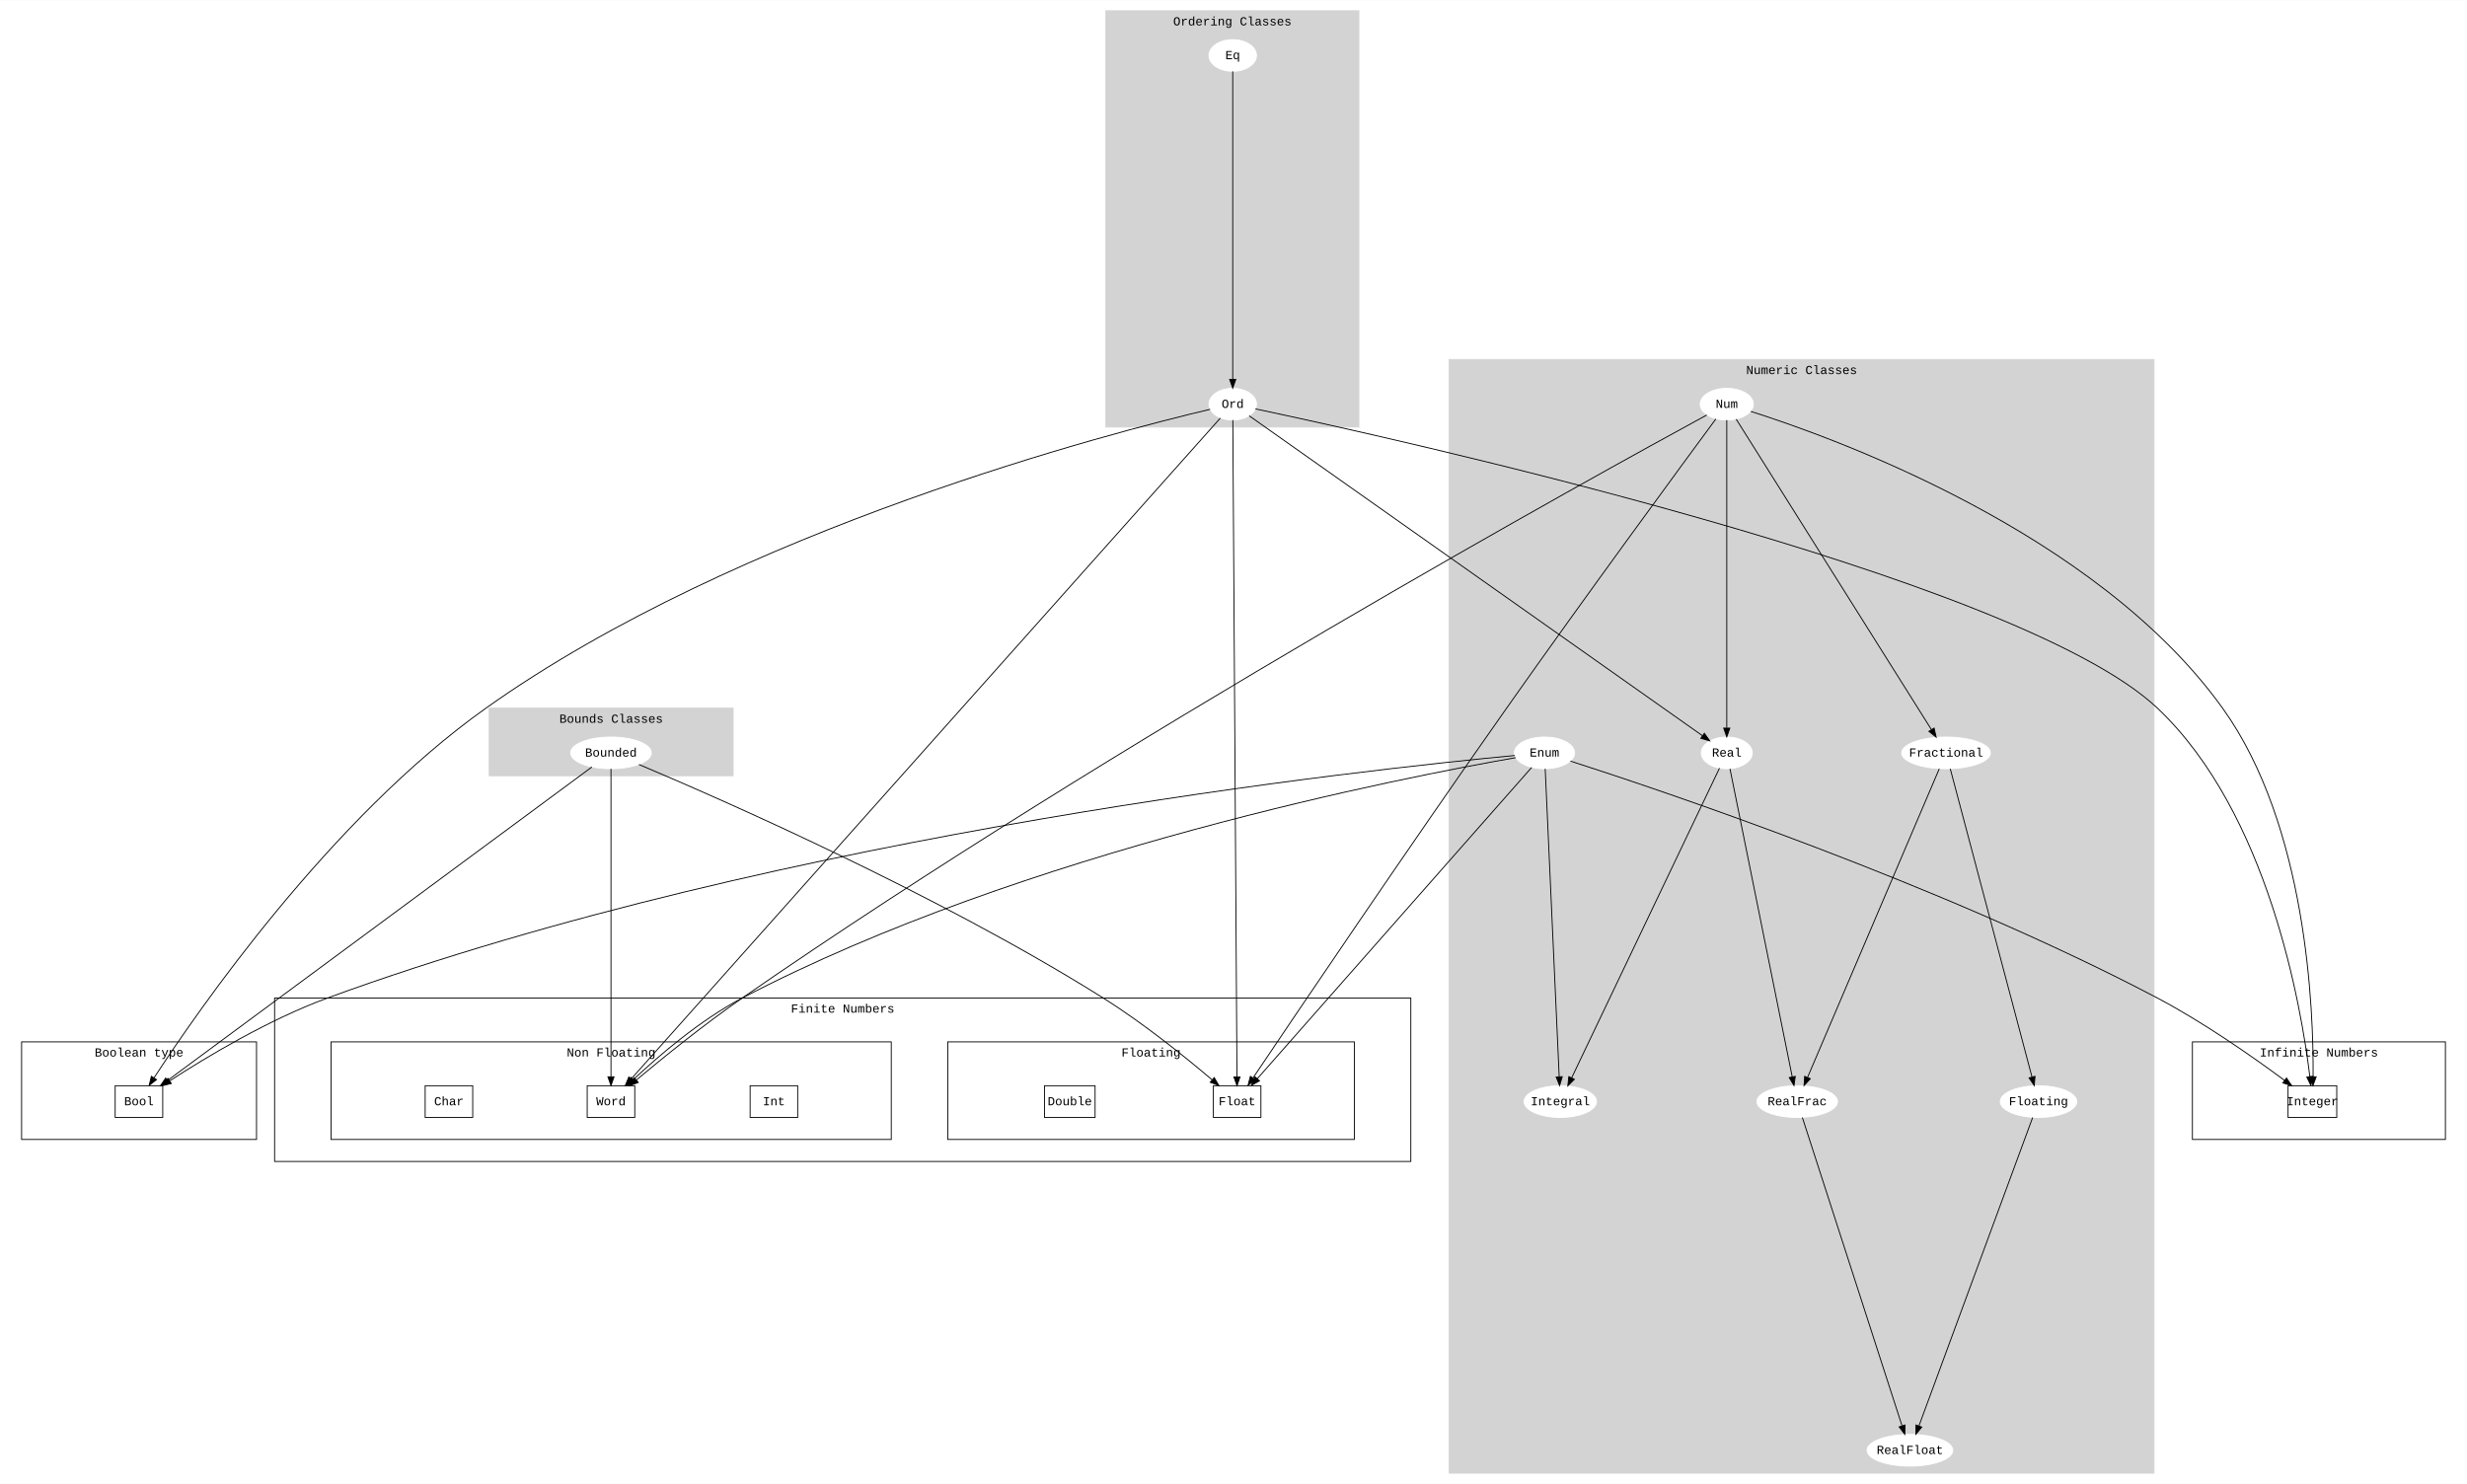
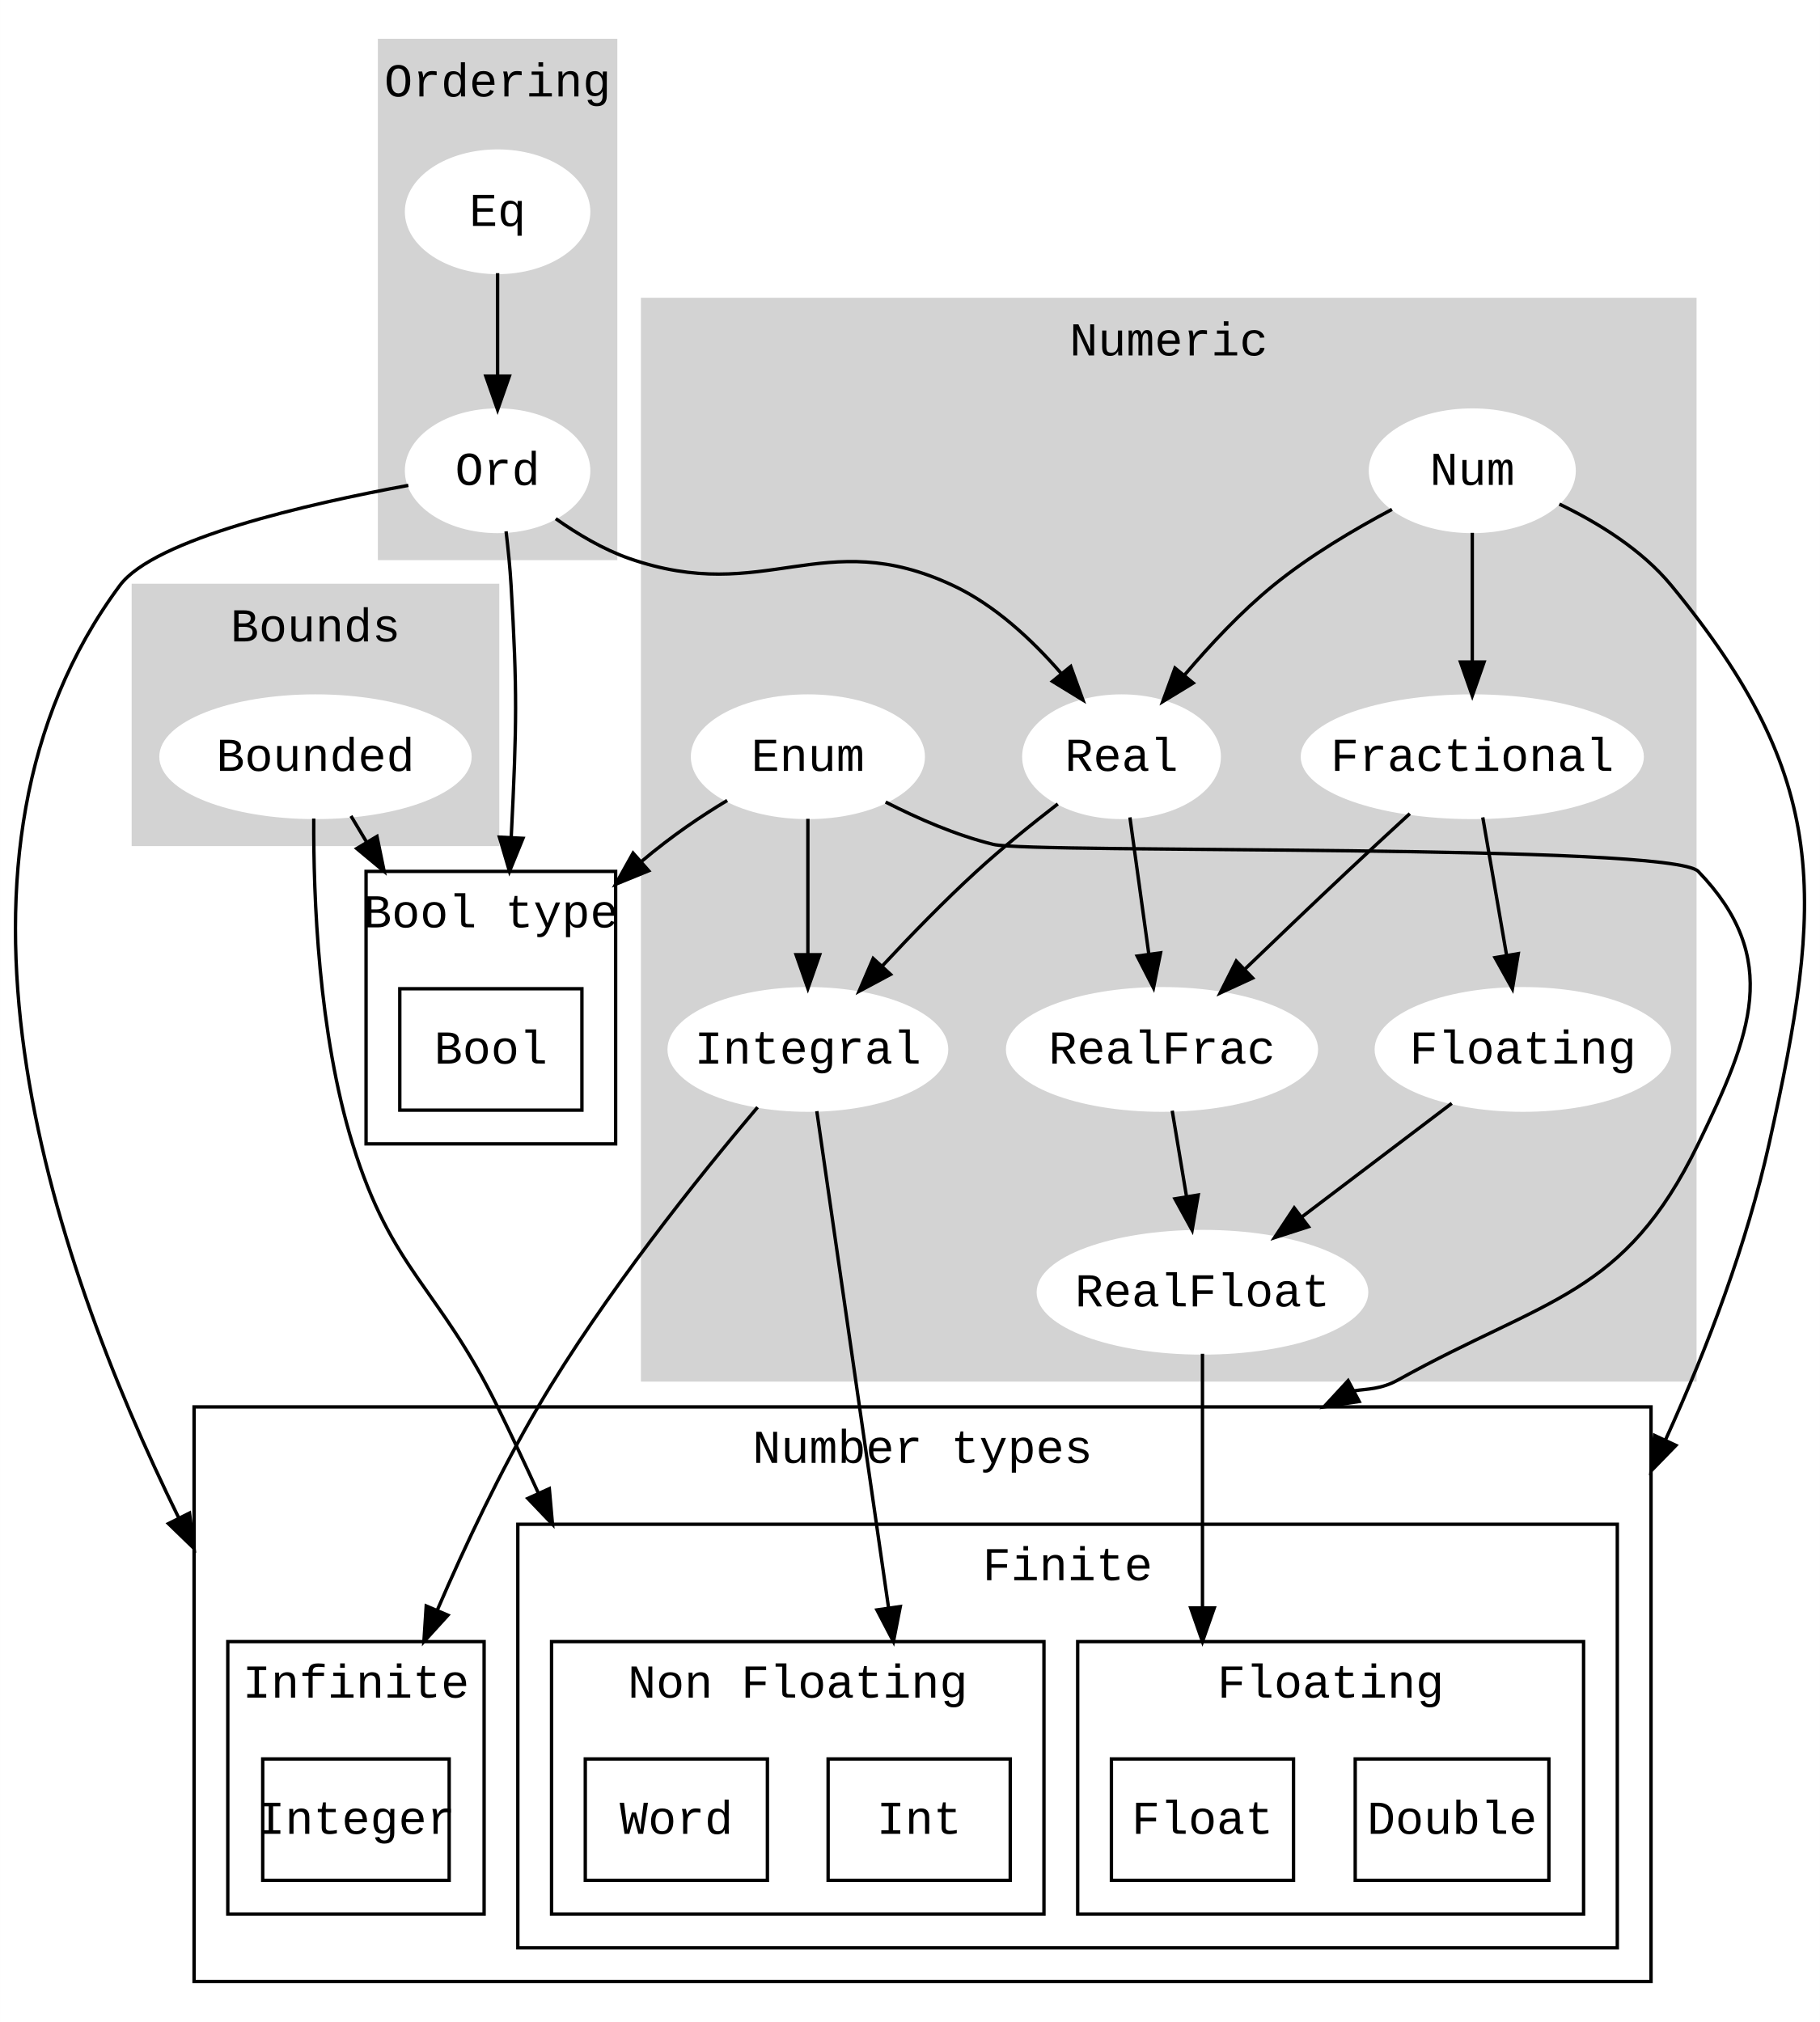
- <svg xmlns="http://www.w3.org/2000/svg" width="2801pt" height="1685pt" viewBox="0.00 0.00 2801.33 1684.80">
-   <g id="graph0" class="graph" transform="scale(1 1) rotate(0) translate(4 1680.8)">
-     <polygon fill="#ffffff" stroke="transparent" points="-4,4 -4,-1680.8 2797.333,-1680.8 2797.333,4 -4,4" />
+ <svg xmlns="http://www.w3.org/2000/svg" width="540pt" height="600pt" viewBox="0.00 0.00 539.60 599.60">
+   <g id="graph0" class="graph" transform="scale(1 1) rotate(0) translate(4 595.6)">
+     <polygon fill="#ffffff" stroke="transparent" points="-4,4 -4,-595.6 535.598,-595.6 535.598,4 -4,4" />
    <g id="clust1" class="cluster">
-       <polygon fill="none" stroke="#000000" points="20.52,-387 20.52,-497.8 287.285,-497.8 287.285,-387 20.52,-387" />
-       <text text-anchor="middle" x="153.903" y="-481.2" font-family="Liberation Mono" font-size="14.00" fill="#000000">Boolean type</text>
+       <polygon fill="none" stroke="#000000" points="104.52,-256.4 104.52,-337.2 178.52,-337.2 178.52,-256.4 104.52,-256.4" />
+       <text text-anchor="middle" x="141.52" y="-320.6" font-family="Liberation Mono" font-size="14.00" fill="#000000">Bool type</text>
    </g>
    <g id="clust2" class="cluster">
-       <polygon fill="none" stroke="#000000" points="307.805,-362 307.805,-547.6 1598.023,-547.6 1598.023,-362 307.805,-362" />
-       <text text-anchor="middle" x="952.914" y="-531" font-family="Liberation Mono" font-size="14.00" fill="#000000">Finite Numbers</text>
+       <polygon fill="none" stroke="#000000" points="53.52,-8 53.52,-178.4 485.52,-178.4 485.52,-8 53.52,-8" />
+       <text text-anchor="middle" x="269.52" y="-161.8" font-family="Liberation Mono" font-size="14.00" fill="#000000">Number types</text>
    </g>
    <g id="clust3" class="cluster">
-       <polygon fill="none" stroke="#000000" points="371.931,-387 371.931,-497.8 1008.062,-497.8 1008.062,-387 371.931,-387" />
-       <text text-anchor="middle" x="689.997" y="-481.2" font-family="Liberation Mono" font-size="14.00" fill="#000000">Non Floating</text>
+       <polygon fill="none" stroke="#000000" points="149.52,-18 149.52,-143.6 475.52,-143.6 475.52,-18 149.52,-18" />
+       <text text-anchor="middle" x="312.52" y="-127" font-family="Liberation Mono" font-size="14.00" fill="#000000">Finite</text>
    </g>
-     <g id="clust5" class="cluster">
-       <polygon fill="none" stroke="#000000" points="1072.189,-387 1072.189,-497.8 1533.897,-497.8 1533.897,-387 1072.189,-387" />
-       <text text-anchor="middle" x="1303.043" y="-481.2" font-family="Liberation Mono" font-size="14.00" fill="#000000">Floating</text>
+     <g id="clust4" class="cluster">
+       <polygon fill="none" stroke="#000000" points="159.52,-28 159.52,-108.8 305.52,-108.8 305.52,-28 159.52,-28" />
+       <text text-anchor="middle" x="232.52" y="-92.2" font-family="Liberation Mono" font-size="14.00" fill="#000000">Non Floating</text>
    </g>
-     <g id="clust7" class="cluster">
-       <polygon fill="none" stroke="#000000" points="2485.528,-387 2485.528,-497.8 2772.813,-497.8 2772.813,-387 2485.528,-387" />
-       <text text-anchor="middle" x="2629.171" y="-481.2" font-family="Liberation Mono" font-size="14.00" fill="#000000">Infinite Numbers</text>
+     <g id="clust6" class="cluster">
+       <polygon fill="none" stroke="#000000" points="315.52,-28 315.52,-108.8 465.52,-108.8 465.52,-28 315.52,-28" />
+       <text text-anchor="middle" x="390.52" y="-92.2" font-family="Liberation Mono" font-size="14.00" fill="#000000">Floating</text>
    </g>
    <g id="clust8" class="cluster">
-       <polygon fill="#d3d3d3" stroke="#d3d3d3" points="1251.742,-1196 1251.742,-1668.8 1539.027,-1668.8 1539.027,-1196 1251.742,-1196" />
-       <text text-anchor="middle" x="1395.384" y="-1652.2" font-family="Liberation Mono" font-size="14.00" fill="#000000">Ordering Classes</text>
+       <polygon fill="none" stroke="#000000" points="63.52,-28 63.52,-108.8 139.52,-108.8 139.52,-28 63.52,-28" />
+       <text text-anchor="middle" x="101.52" y="-92.2" font-family="Liberation Mono" font-size="14.00" fill="#000000">Infinite</text>
    </g>
    <g id="clust9" class="cluster">
-       <polygon fill="#d3d3d3" stroke="#d3d3d3" points="551.485,-800 551.485,-876.8 828.509,-876.8 828.509,-800 551.485,-800" />
-       <text text-anchor="middle" x="689.997" y="-860.2" font-family="Liberation Mono" font-size="14.00" fill="#000000">Bounds Classes</text>
+       <polygon fill="#d3d3d3" stroke="#d3d3d3" points="108.52,-430 108.52,-583.6 178.52,-583.6 178.52,-430 108.52,-430" />
+       <text text-anchor="middle" x="143.52" y="-567" font-family="Liberation Mono" font-size="14.00" fill="#000000">Ordering</text>
    </g>
    <g id="clust10" class="cluster">
-       <polygon fill="#d3d3d3" stroke="#d3d3d3" points="1641.628,-8 1641.628,-1272.8 2441.922,-1272.8 2441.922,-8 1641.628,-8" />
-       <text text-anchor="middle" x="2041.775" y="-1256.2" font-family="Liberation Mono" font-size="14.00" fill="#000000">Numeric Classes</text>
+       <polygon fill="#d3d3d3" stroke="#d3d3d3" points="35.52,-345.2 35.52,-422 143.52,-422 143.52,-345.2 35.52,-345.2" />
+       <text text-anchor="middle" x="89.52" y="-405.4" font-family="Liberation Mono" font-size="14.00" fill="#000000">Bounds</text>
+     </g>
+     <g id="clust11" class="cluster">
+       <polygon fill="#d3d3d3" stroke="#d3d3d3" points="186.52,-186.4 186.52,-506.8 498.52,-506.8 498.52,-186.4 186.52,-186.4" />
+       <text text-anchor="middle" x="342.52" y="-490.2" font-family="Liberation Mono" font-size="14.00" fill="#000000">Numeric</text>
    </g>
    <g id="node1" class="node">
-       <polygon fill="none" stroke="#000000" points="180.785,-448 126.784,-448 126.784,-412 180.785,-412 180.785,-448" />
-       <text text-anchor="middle" x="153.785" y="-425.8" font-family="Liberation Mono" font-size="14.00" fill="#000000">Bool</text>
+       <polygon fill="none" stroke="#000000" points="168.52,-302.4 114.52,-302.4 114.52,-266.4 168.52,-266.4 168.52,-302.4" />
+       <text text-anchor="middle" x="141.52" y="-280.2" font-family="Liberation Mono" font-size="14.00" fill="#000000">Bool</text>
    </g>
    <g id="node2" class="node">
-       <polygon fill="none" stroke="#000000" points="901.784,-448 847.784,-448 847.784,-412 901.784,-412 901.784,-448" />
-       <text text-anchor="middle" x="874.784" y="-425.8" font-family="Liberation Mono" font-size="14.00" fill="#000000">Int</text>
+       <polygon fill="none" stroke="#000000" points="295.52,-74 241.52,-74 241.52,-38 295.52,-38 295.52,-74" />
+       <text text-anchor="middle" x="268.52" y="-51.8" font-family="Liberation Mono" font-size="14.00" fill="#000000">Int</text>
    </g>
    <g id="node3" class="node">
-       <polygon fill="none" stroke="#000000" points="716.784,-448 662.784,-448 662.784,-412 716.784,-412 716.784,-448" />
-       <text text-anchor="middle" x="689.784" y="-425.8" font-family="Liberation Mono" font-size="14.00" fill="#000000">Word</text>
+       <polygon fill="none" stroke="#000000" points="223.52,-74 169.52,-74 169.52,-38 223.52,-38 223.52,-74" />
+       <text text-anchor="middle" x="196.52" y="-51.8" font-family="Liberation Mono" font-size="14.00" fill="#000000">Word</text>
    </g>
    <g id="node4" class="node">
-       <polygon fill="none" stroke="#000000" points="532.784,-448 478.784,-448 478.784,-412 532.784,-412 532.784,-448" />
-       <text text-anchor="middle" x="505.784" y="-425.8" font-family="Liberation Mono" font-size="14.00" fill="#000000">Char</text>
+       <polygon fill="none" stroke="#000000" points="379.52,-74 325.52,-74 325.52,-38 379.52,-38 379.52,-74" />
+       <text text-anchor="middle" x="352.52" y="-51.8" font-family="Liberation Mono" font-size="14.00" fill="#000000">Float</text>
    </g>
    <g id="node5" class="node">
-       <polygon fill="none" stroke="#000000" points="1427.784,-448 1373.784,-448 1373.784,-412 1427.784,-412 1427.784,-448" />
-       <text text-anchor="middle" x="1400.784" y="-425.8" font-family="Liberation Mono" font-size="14.00" fill="#000000">Float</text>
+       <polygon fill="none" stroke="#000000" points="455.233,-74 397.808,-74 397.808,-38 455.233,-38 455.233,-74" />
+       <text text-anchor="middle" x="426.52" y="-51.8" font-family="Liberation Mono" font-size="14.00" fill="#000000">Double</text>
    </g>
    <g id="node6" class="node">
-       <polygon fill="none" stroke="#000000" points="1239.497,-448 1182.072,-448 1182.072,-412 1239.497,-412 1239.497,-448" />
-       <text text-anchor="middle" x="1210.784" y="-425.8" font-family="Liberation Mono" font-size="14.00" fill="#000000">Double</text>
+       <polygon fill="none" stroke="#000000" points="129.162,-74 73.878,-74 73.878,-38 129.162,-38 129.162,-74" />
+       <text text-anchor="middle" x="101.52" y="-51.8" font-family="Liberation Mono" font-size="14.00" fill="#000000">Integer</text>
    </g>
    <g id="node7" class="node">
-       <polygon fill="none" stroke="#000000" points="2649.427,-448 2594.142,-448 2594.142,-412 2649.427,-412 2649.427,-448" />
-       <text text-anchor="middle" x="2621.785" y="-425.8" font-family="Liberation Mono" font-size="14.00" fill="#000000">Integer</text>
+       <ellipse fill="#ffffff" stroke="#ffffff" cx="143.52" cy="-532.8" rx="27" ry="18" />
+       <text text-anchor="middle" x="143.52" y="-528.6" font-family="Liberation Mono" font-size="14.00" fill="#000000">Eq</text>
    </g>
    <g id="node8" class="node">
-       <ellipse fill="#ffffff" stroke="#ffffff" cx="1395.784" cy="-1618" rx="27" ry="18" />
-       <text text-anchor="middle" x="1395.784" y="-1613.8" font-family="Liberation Mono" font-size="14.00" fill="#000000">Eq</text>
+       <ellipse fill="#ffffff" stroke="#ffffff" cx="143.52" cy="-456" rx="27" ry="18" />
+       <text text-anchor="middle" x="143.52" y="-451.8" font-family="Liberation Mono" font-size="14.00" fill="#000000">Ord</text>
+     </g>
+     <g id="edge1" class="edge">
+       <path fill="none" stroke="#000000" d="M143.52,-514.6C143.52,-505.513 143.52,-494.318 143.52,-484.155" />
+       <polygon fill="#000000" stroke="#000000" points="147.02,-484.07 143.52,-474.07 140.02,-484.07 147.02,-484.07" />
+     </g>
+     <g id="edge12" class="edge">
+       <path fill="none" stroke="#000000" d="M146.032,-438.036C146.646,-432.87 147.214,-427.221 147.52,-422 149.346,-390.853 149.236,-380.964 147.561,-347.346" />
+       <polygon fill="#000000" stroke="#000000" points="151.049,-347.008 147.048,-337.197 144.058,-347.361 151.049,-347.008" />
+     </g>
+     <g id="edge15" class="edge">
+       <path fill="none" stroke="#000000" d="M117.05,-451.668C87.282,-446.192 41.748,-435.793 31.52,-422 -27.922,-341.834 9.694,-225.38 48.979,-145.483" />
+       <polygon fill="#000000" stroke="#000000" points="52.173,-146.921 53.523,-136.412 45.915,-143.785 52.173,-146.921" />
+     </g>
+     <g id="node12" class="node">
+       <ellipse fill="#ffffff" stroke="#ffffff" cx="328.52" cy="-371.2" rx="28.97" ry="18" />
+       <text text-anchor="middle" x="328.52" y="-367" font-family="Liberation Mono" font-size="14.00" fill="#000000">Real</text>
+     </g>
+     <g id="edge11" class="edge">
+       <path fill="none" stroke="#000000" d="M160.757,-441.788C167.205,-437.233 174.837,-432.68 182.52,-430 222.947,-415.901 239.752,-440.168 278.52,-422 290.951,-416.175 301.998,-405.858 310.526,-396.037" />
+       <polygon fill="#000000" stroke="#000000" points="313.462,-397.974 317.072,-388.013 308.038,-393.549 313.462,-397.974" />
    </g>
    <g id="node9" class="node">
-       <ellipse fill="#ffffff" stroke="#ffffff" cx="1395.784" cy="-1222" rx="27" ry="18" />
-       <text text-anchor="middle" x="1395.784" y="-1217.8" font-family="Liberation Mono" font-size="14.00" fill="#000000">Ord</text>
+       <ellipse fill="#ffffff" stroke="#ffffff" cx="89.52" cy="-371.2" rx="45.812" ry="18" />
+       <text text-anchor="middle" x="89.52" y="-367" font-family="Liberation Mono" font-size="14.00" fill="#000000">Bounded</text>
    </g>
-     <g id="edge1" class="edge">
-       <path fill="none" stroke="#000000" d="M1395.784,-1599.956C1395.784,-1537.078 1395.784,-1327.284 1395.784,-1250.483" />
-       <polygon fill="#000000" stroke="#000000" points="1399.285,-1250.15 1395.784,-1240.15 1392.285,-1250.15 1399.285,-1250.15" />
+     <g id="edge14" class="edge">
+       <path fill="none" stroke="#000000" d="M100.043,-353.635C101.474,-351.246 103.004,-348.693 104.6,-346.028" />
+       <polygon fill="#000000" stroke="#000000" points="107.753,-347.576 109.89,-337.199 101.748,-343.979 107.753,-347.576" />
    </g>
-     <g id="edge12" class="edge">
-       <path fill="none" stroke="#000000" d="M1370.11,-1216.16C1261.923,-1190.655 835.524,-1081.072 547.784,-876.8 371.529,-751.673 220.453,-533.047 170.924,-456.994" />
-       <polygon fill="#000000" stroke="#000000" points="173.762,-454.937 165.392,-448.442 167.885,-458.739 173.762,-454.937" />
+     <g id="edge18" class="edge">
+       <path fill="none" stroke="#000000" d="M89.012,-352.859C88.883,-329.815 90.354,-289.303 100.52,-256.4 112.206,-218.579 126.08,-213.937 143.52,-178.4 147.585,-170.117 151.669,-161.446 155.667,-152.71" />
+       <polygon fill="#000000" stroke="#000000" points="158.858,-154.149 159.798,-143.596 152.482,-151.26 158.858,-154.149" />
    </g>
-     <g id="edge15" class="edge">
-       <path fill="none" stroke="#000000" d="M1381.682,-1206.179C1293.919,-1107.726 822.724,-579.134 712.746,-455.759" />
-       <polygon fill="#000000" stroke="#000000" points="715.299,-453.363 706.032,-448.227 710.074,-458.021 715.299,-453.363" />
+     <g id="node10" class="node">
+       <ellipse fill="#ffffff" stroke="#ffffff" cx="235.52" cy="-371.2" rx="34.21" ry="18" />
+       <text text-anchor="middle" x="235.52" y="-367" font-family="Liberation Mono" font-size="14.00" fill="#000000">Enum</text>
+     </g>
+     <g id="edge13" class="edge">
+       <path fill="none" stroke="#000000" d="M211.598,-358.235C203.974,-353.634 195.57,-348.066 186.036,-340.03" />
+       <polygon fill="#000000" stroke="#000000" points="188.328,-337.384 178.52,-333.378 183.689,-342.626 188.328,-337.384" />
+     </g>
+     <g id="edge16" class="edge">
+       <path fill="none" stroke="#000000" d="M258.571,-357.759C268.134,-352.868 279.543,-347.885 290.52,-345.2 301.807,-342.439 491.463,-345.572 499.52,-337.2 524.423,-311.326 515.21,-288.702 499.52,-256.4 477.533,-211.133 454.499,-210.863 410.52,-186.4 405.406,-183.555 401.338,-183.779 397.49,-183.17" />
+       <polygon fill="#000000" stroke="#000000" points="398.993,-180.005 388.52,-178.4 395.706,-186.186 398.993,-180.005" />
+     </g>
+     <g id="node11" class="node">
+       <ellipse fill="#ffffff" stroke="#ffffff" cx="235.52" cy="-284.4" rx="41.128" ry="18" />
+       <text text-anchor="middle" x="235.52" y="-280.2" font-family="Liberation Mono" font-size="14.00" fill="#000000">Integral</text>
+     </g>
+     <g id="edge2" class="edge">
+       <path fill="none" stroke="#000000" d="M235.52,-352.792C235.52,-341.09 235.52,-325.712 235.52,-312.502" />
+       <polygon fill="#000000" stroke="#000000" points="239.02,-312.484 235.52,-302.484 232.02,-312.484 239.02,-312.484" />
    </g>
    <g id="edge19" class="edge">
-       <path fill="none" stroke="#000000" d="M1395.898,-1203.97C1396.55,-1100.718 1399.808,-584.621 1400.607,-458.056" />
-       <polygon fill="#000000" stroke="#000000" points="1404.108,-458.024 1400.671,-448.002 1397.108,-457.98 1404.108,-458.024" />
+       <path fill="none" stroke="#000000" d="M238.165,-266.095C242.725,-234.533 252.269,-168.482 259.445,-118.815" />
+       <polygon fill="#000000" stroke="#000000" points="262.926,-119.197 260.892,-108.799 255.998,-118.196 262.926,-119.197" />
    </g>
-     <g id="edge23" class="edge">
-       <path fill="none" stroke="#000000" d="M1421.584,-1216.629C1567.204,-1185.868 2285.489,-1028.116 2445.785,-876.8 2572.011,-757.644 2609.334,-536.764 2618.871,-458.444" />
-       <polygon fill="#000000" stroke="#000000" points="2622.364,-458.701 2620.038,-448.365 2615.411,-457.895 2622.364,-458.701" />
+     <g id="edge20" class="edge">
+       <path fill="none" stroke="#000000" d="M220.613,-267.275C203.458,-247.013 175.135,-211.8 155.52,-178.4 144.397,-159.459 134.122,-137.808 125.588,-118.034" />
+       <polygon fill="#000000" stroke="#000000" points="128.796,-116.636 121.667,-108.799 122.353,-119.371 128.796,-116.636" />
+     </g>
+     <g id="edge3" class="edge">
+       <path fill="none" stroke="#000000" d="M309.627,-357.204C301.943,-351.272 293.105,-344.137 285.52,-337.2 276.01,-328.501 266.132,-318.343 257.694,-309.273" />
+       <polygon fill="#000000" stroke="#000000" points="260.034,-306.647 250.694,-301.647 254.877,-311.381 260.034,-306.647" />
+     </g>
+     <g id="node16" class="node">
+       <ellipse fill="#ffffff" stroke="#ffffff" cx="340.52" cy="-284.4" rx="45.781" ry="18" />
+       <text text-anchor="middle" x="340.52" y="-280.2" font-family="Liberation Mono" font-size="14.00" fill="#000000">RealFrac</text>
+     </g>
+     <g id="edge6" class="edge">
+       <path fill="none" stroke="#000000" d="M331.007,-353.215C332.621,-341.539 334.759,-326.073 336.599,-312.761" />
+       <polygon fill="#000000" stroke="#000000" points="340.093,-313.046 337.996,-302.661 333.159,-312.087 340.093,-313.046" />
    </g>
    <g id="node13" class="node">
-       <ellipse fill="#ffffff" stroke="#ffffff" cx="1956.784" cy="-826" rx="28.97" ry="18" />
-       <text text-anchor="middle" x="1956.784" y="-821.8" font-family="Liberation Mono" font-size="14.00" fill="#000000">Real</text>
+       <ellipse fill="#ffffff" stroke="#ffffff" cx="432.52" cy="-456" rx="30.198" ry="18" />
+       <text text-anchor="middle" x="432.52" y="-451.8" font-family="Liberation Mono" font-size="14.00" fill="#000000">Num</text>
    </g>
-     <g id="edge11" class="edge">
-       <path fill="none" stroke="#000000" d="M1414.45,-1208.824C1497.129,-1150.463 1830.61,-915.064 1929.202,-845.47" />
-       <polygon fill="#000000" stroke="#000000" points="1931.322,-848.258 1937.474,-839.631 1927.285,-842.539 1931.322,-848.258" />
+     <g id="edge17" class="edge">
+       <path fill="none" stroke="#000000" d="M458.336,-446.116C469.873,-440.561 482.804,-432.587 491.52,-422 539.011,-364.314 536.775,-329.331 520.52,-256.4 513.94,-226.875 502.519,-196.561 489.857,-168.733" />
+       <polygon fill="#000000" stroke="#000000" points="492.907,-166.992 485.52,-159.396 486.558,-169.94 492.907,-166.992" />
    </g>
-     <g id="node10" class="node">
-       <ellipse fill="#ffffff" stroke="#ffffff" cx="689.784" cy="-826" rx="45.812" ry="18" />
-       <text text-anchor="middle" x="689.784" y="-821.8" font-family="Liberation Mono" font-size="14.00" fill="#000000">Bounded</text>
+     <g id="edge10" class="edge">
+       <path fill="none" stroke="#000000" d="M408.706,-444.548C397.483,-438.597 384.238,-430.744 373.52,-422 364.014,-414.245 354.797,-404.394 347.205,-395.435" />
+       <polygon fill="#000000" stroke="#000000" points="349.779,-393.054 340.729,-387.545 344.368,-397.495 349.779,-393.054" />
    </g>
-     <g id="edge14" class="edge">
-       <path fill="none" stroke="#000000" d="M668.109,-809.986C584.945,-748.544 285.966,-527.656 186.343,-454.054" />
-       <polygon fill="#000000" stroke="#000000" points="188.273,-451.129 178.15,-448.002 184.113,-456.759 188.273,-451.129" />
+     <g id="node14" class="node">
+       <ellipse fill="#ffffff" stroke="#ffffff" cx="432.52" cy="-371.2" rx="50.376" ry="18" />
+       <text text-anchor="middle" x="432.52" y="-367" font-family="Liberation Mono" font-size="14.00" fill="#000000">Fractional</text>
    </g>
-     <g id="edge18" class="edge">
-       <path fill="none" stroke="#000000" d="M689.784,-807.956C689.784,-745.078 689.784,-535.284 689.784,-458.483" />
-       <polygon fill="#000000" stroke="#000000" points="693.285,-458.15 689.784,-448.15 686.285,-458.15 693.285,-458.15" />
+     <g id="edge4" class="edge">
+       <path fill="none" stroke="#000000" d="M432.52,-437.6C432.52,-426.411 432.52,-411.898 432.52,-399.295" />
+       <polygon fill="#000000" stroke="#000000" points="436.02,-399.273 432.52,-389.273 429.02,-399.273 436.02,-399.273" />
    </g>
-     <g id="edge22" class="edge">
-       <path fill="none" stroke="#000000" d="M721.538,-812.815C808.721,-776.066 1057.983,-667.297 1248.784,-547.6 1294.254,-519.076 1342.602,-479.96 1372.254,-454.83" />
-       <polygon fill="#000000" stroke="#000000" points="1374.768,-457.286 1380.104,-448.133 1370.225,-451.961 1374.768,-457.286" />
+     <g id="node15" class="node">
+       <ellipse fill="#ffffff" stroke="#ffffff" cx="447.52" cy="-284.4" rx="43.457" ry="18" />
+       <text text-anchor="middle" x="447.52" y="-280.2" font-family="Liberation Mono" font-size="14.00" fill="#000000">Floating</text>
    </g>
-     <g id="node11" class="node">
-       <ellipse fill="#ffffff" stroke="#ffffff" cx="1749.784" cy="-826" rx="34.21" ry="18" />
-       <text text-anchor="middle" x="1749.784" y="-821.8" font-family="Liberation Mono" font-size="14.00" fill="#000000">Enum</text>
+     <g id="edge5" class="edge">
+       <path fill="none" stroke="#000000" d="M435.628,-353.215C437.66,-341.46 440.355,-325.865 442.666,-312.493" />
+       <polygon fill="#000000" stroke="#000000" points="446.162,-312.812 444.416,-302.362 439.264,-311.62 446.162,-312.812" />
    </g>
-     <g id="edge13" class="edge">
-       <path fill="none" stroke="#000000" d="M1716.126,-823.014C1559.1,-808.31 884.391,-736.548 367.784,-547.6 301.019,-523.181 229.896,-480.291 188.774,-453.608" />
-       <polygon fill="#000000" stroke="#000000" points="190.504,-450.557 180.22,-448.01 186.671,-456.414 190.504,-450.557" />
-     </g>
-     <g id="edge16" class="edge">
-       <path fill="none" stroke="#000000" d="M1717.057,-820.547C1595.224,-799.328 1158.542,-715.034 838.784,-547.6 791.018,-522.588 743.445,-481.51 715.33,-455.119" />
-       <polygon fill="#000000" stroke="#000000" points="717.593,-452.441 707.932,-448.091 712.771,-457.516 717.593,-452.441" />
-     </g>
-     <g id="edge20" class="edge">
-       <path fill="none" stroke="#000000" d="M1735.233,-809.489C1680.964,-747.911 1490.097,-531.341 1423.732,-456.038" />
-       <polygon fill="#000000" stroke="#000000" points="1426.224,-453.572 1416.986,-448.384 1420.972,-458.2 1426.224,-453.572" />
-     </g>
-     <g id="edge24" class="edge">
-       <path fill="none" stroke="#000000" d="M1779.254,-816.679C1877.072,-785.231 2198.796,-677.689 2445.785,-547.6 2498.839,-519.656 2555.764,-479.558 2590.07,-454.152" />
-       <polygon fill="#000000" stroke="#000000" points="2592.363,-456.808 2598.289,-448.025 2588.18,-451.196 2592.363,-456.808" />
-     </g>
-     <g id="node12" class="node">
-       <ellipse fill="#ffffff" stroke="#ffffff" cx="1767.784" cy="-430" rx="41.128" ry="18" />
-       <text text-anchor="middle" x="1767.784" y="-425.8" font-family="Liberation Mono" font-size="14.00" fill="#000000">Integral</text>
-     </g>
-     <g id="edge2" class="edge">
-       <path fill="none" stroke="#000000" d="M1750.605,-807.956C1753.463,-745.078 1762.999,-535.284 1766.49,-458.483" />
-       <polygon fill="#000000" stroke="#000000" points="1770.002,-458.299 1766.959,-448.15 1763.009,-457.981 1770.002,-458.299" />
-     </g>
-     <g id="edge3" class="edge">
-       <path fill="none" stroke="#000000" d="M1948.542,-808.73C1918.828,-746.471 1817.05,-533.224 1780.764,-457.196" />
-       <polygon fill="#000000" stroke="#000000" points="1783.751,-455.329 1776.285,-447.811 1777.434,-458.344 1783.751,-455.329" />
+     <g id="edge7" class="edge">
+       <path fill="none" stroke="#000000" d="M414.003,-354.33C408.074,-348.889 401.498,-342.814 395.52,-337.2 385.471,-327.761 374.495,-317.263 365.009,-308.13" />
+       <polygon fill="#000000" stroke="#000000" points="367.395,-305.568 357.768,-301.144 362.535,-310.605 367.395,-305.568" />
    </g>
    <g id="node17" class="node">
-       <ellipse fill="#ffffff" stroke="#ffffff" cx="2036.784" cy="-430" rx="45.781" ry="18" />
-       <text text-anchor="middle" x="2036.784" y="-425.8" font-family="Liberation Mono" font-size="14.00" fill="#000000">RealFrac</text>
+       <ellipse fill="#ffffff" stroke="#ffffff" cx="352.52" cy="-212.4" rx="48.669" ry="18" />
+       <text text-anchor="middle" x="352.52" y="-208.2" font-family="Liberation Mono" font-size="14.00" fill="#000000">RealFloat</text>
    </g>
-     <g id="edge6" class="edge">
-       <path fill="none" stroke="#000000" d="M1960.43,-807.956C1973.158,-744.949 2015.689,-534.423 2031.125,-458.013" />
-       <polygon fill="#000000" stroke="#000000" points="2034.568,-458.645 2033.118,-448.15 2027.707,-457.259 2034.568,-458.645" />
+     <g id="edge9" class="edge">
+       <path fill="none" stroke="#000000" d="M426.437,-268.421C413.368,-258.516 396.387,-245.646 381.997,-234.74" />
+       <polygon fill="#000000" stroke="#000000" points="383.957,-231.834 373.873,-228.583 379.729,-237.413 383.957,-231.834" />
    </g>
-     <g id="node14" class="node">
-       <ellipse fill="#ffffff" stroke="#ffffff" cx="1956.784" cy="-1222" rx="30.198" ry="18" />
-       <text text-anchor="middle" x="1956.784" y="-1217.8" font-family="Liberation Mono" font-size="14.00" fill="#000000">Num</text>
-     </g>
-     <g id="edge17" class="edge">
-       <path fill="none" stroke="#000000" d="M1934.066,-1209.699C1816.121,-1145.55 1262.802,-841.104 838.784,-547.6 795.441,-517.598 748.089,-479.174 718.661,-454.567" />
-       <polygon fill="#000000" stroke="#000000" points="720.763,-451.762 710.854,-448.012 716.261,-457.123 720.763,-451.762" />
+     <g id="edge8" class="edge">
+       <path fill="none" stroke="#000000" d="M343.548,-266.231C344.832,-258.531 346.358,-249.374 347.784,-240.817" />
+       <polygon fill="#000000" stroke="#000000" points="351.26,-241.253 349.452,-230.813 344.355,-240.102 351.26,-241.253" />
    </g>
    <g id="edge21" class="edge">
-       <path fill="none" stroke="#000000" d="M1944.4,-1205.23C1907.699,-1155.464 1796.481,-1004.144 1706.784,-876.8 1595.644,-719.011 1465.983,-526.977 1418.97,-457.081" />
-       <polygon fill="#000000" stroke="#000000" points="1421.63,-454.766 1413.146,-448.42 1415.821,-458.671 1421.63,-454.766" />
-     </g>
-     <g id="edge25" class="edge">
-       <path fill="none" stroke="#000000" d="M1984.099,-1213.784C2075.938,-1184.675 2375.867,-1077.284 2519.785,-876.8 2615.75,-743.115 2623.229,-533.801 2622.562,-458.324" />
-       <polygon fill="#000000" stroke="#000000" points="2626.06,-458.132 2622.414,-448.184 2619.061,-458.234 2626.06,-458.132" />
-     </g>
-     <g id="edge10" class="edge">
-       <path fill="none" stroke="#000000" d="M1956.784,-1203.956C1956.784,-1141.078 1956.784,-931.284 1956.784,-854.483" />
-       <polygon fill="#000000" stroke="#000000" points="1960.285,-854.15 1956.784,-844.15 1953.285,-854.15 1960.285,-854.15" />
-     </g>
-     <g id="node15" class="node">
-       <ellipse fill="#ffffff" stroke="#ffffff" cx="2205.785" cy="-826" rx="50.376" ry="18" />
-       <text text-anchor="middle" x="2205.785" y="-821.8" font-family="Liberation Mono" font-size="14.00" fill="#000000">Fractional</text>
-     </g>
-     <g id="edge4" class="edge">
-       <path fill="none" stroke="#000000" d="M1967.484,-1204.984C2006.573,-1142.818 2141.844,-927.688 2189.23,-852.327" />
-       <polygon fill="#000000" stroke="#000000" points="2192.201,-854.178 2194.561,-843.849 2186.275,-850.452 2192.201,-854.178" />
-     </g>
-     <g id="node16" class="node">
-       <ellipse fill="#ffffff" stroke="#ffffff" cx="2310.785" cy="-430" rx="43.457" ry="18" />
-       <text text-anchor="middle" x="2310.785" y="-425.8" font-family="Liberation Mono" font-size="14.00" fill="#000000">Floating</text>
-     </g>
-     <g id="edge5" class="edge">
-       <path fill="none" stroke="#000000" d="M2210.569,-807.956C2227.275,-744.949 2283.097,-534.423 2303.357,-458.013" />
-       <polygon fill="#000000" stroke="#000000" points="2306.792,-458.713 2305.972,-448.15 2300.026,-456.919 2306.792,-458.713" />
-     </g>
-     <g id="edge7" class="edge">
-       <path fill="none" stroke="#000000" d="M2198.084,-807.956C2171.14,-744.821 2080.981,-533.562 2048.54,-457.546" />
-       <polygon fill="#000000" stroke="#000000" points="2051.675,-455.974 2044.531,-448.15 2045.237,-458.722 2051.675,-455.974" />
-     </g>
-     <g id="node18" class="node">
-       <ellipse fill="#ffffff" stroke="#ffffff" cx="2164.785" cy="-34" rx="48.669" ry="18" />
-       <text text-anchor="middle" x="2164.785" y="-29.8" font-family="Liberation Mono" font-size="14.00" fill="#000000">RealFloat</text>
-     </g>
-     <g id="edge9" class="edge">
-       <path fill="none" stroke="#000000" d="M2304.132,-411.956C2280.855,-348.82 2202.966,-137.562 2174.94,-61.546" />
-       <polygon fill="#000000" stroke="#000000" points="2178.22,-60.322 2171.476,-52.15 2171.652,-62.744 2178.22,-60.322" />
-     </g>
-     <g id="edge8" class="edge">
-       <path fill="none" stroke="#000000" d="M2042.617,-411.956C2062.983,-348.949 2131.032,-138.423 2155.73,-62.013" />
-       <polygon fill="#000000" stroke="#000000" points="2159.172,-62.742 2158.918,-52.15 2152.512,-60.589 2159.172,-62.742" />
+       <path fill="none" stroke="#000000" d="M352.52,-194.153C352.52,-175.694 352.52,-146.096 352.52,-119.022" />
+       <polygon fill="#000000" stroke="#000000" points="356.02,-118.798 352.52,-108.798 349.02,-118.798 356.02,-118.798" />
    </g>
  </g>
</svg>
